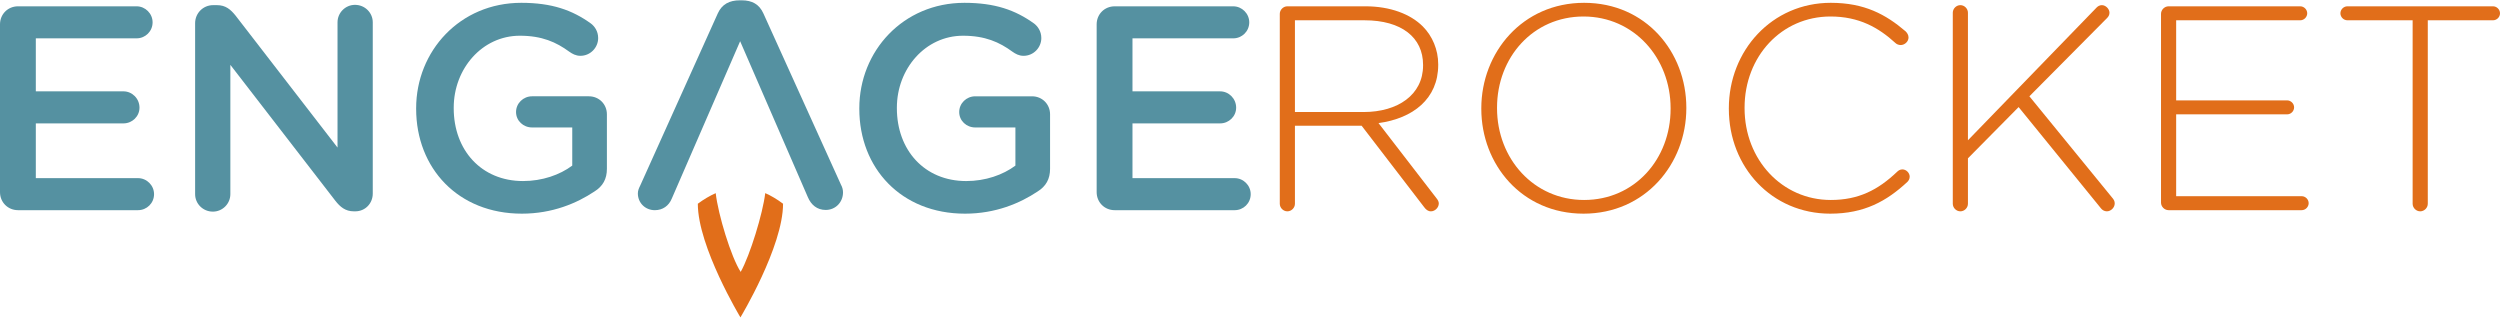
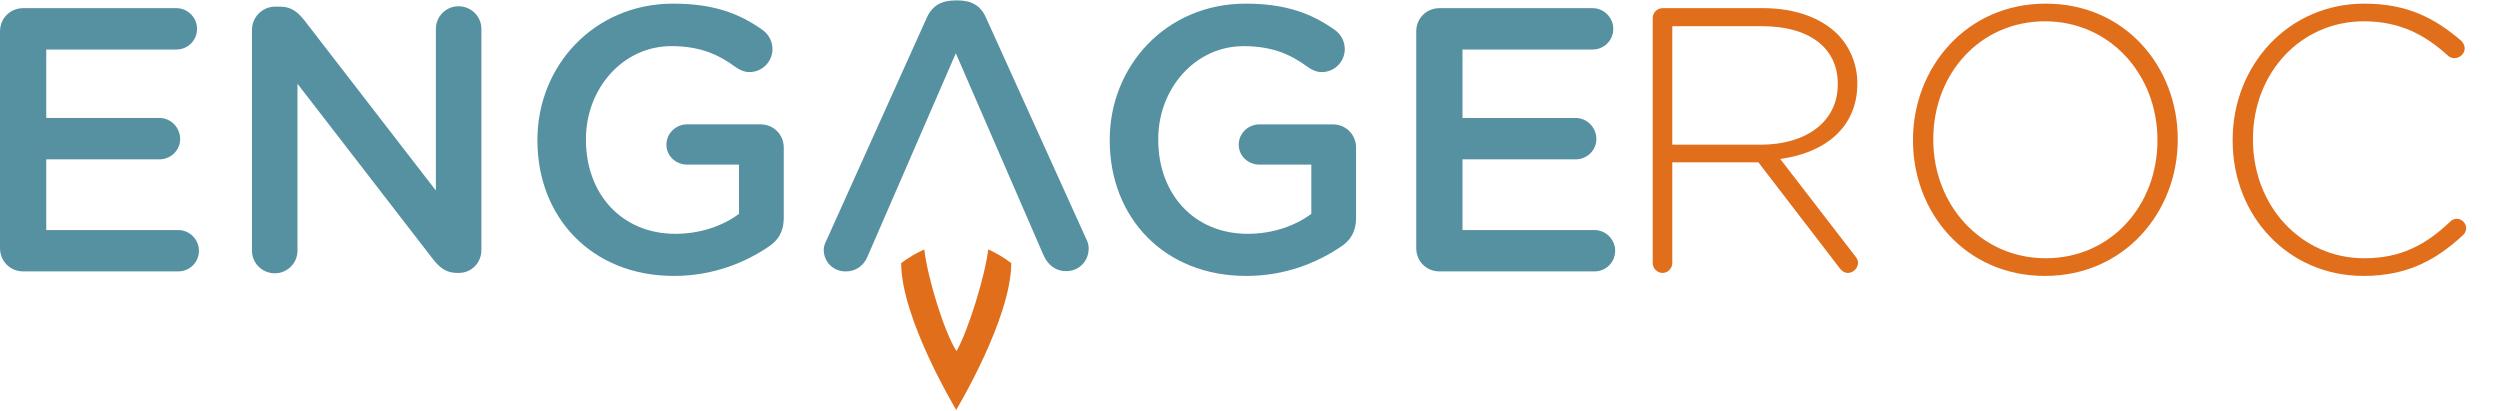
- <svg xmlns="http://www.w3.org/2000/svg" viewBox="0 0 842 107" version="1.1">
+ <svg xmlns="http://www.w3.org/2000/svg" viewBox="0 0 652 107" version="1.1">
  <g id="Page-3" stroke="none" stroke-width="1" fill="none" fill-rule="evenodd">
    <g id="Artboard-1" transform="translate(-70, -351)">
      <g id="Group" transform="translate(491.5, 404.5) rotate(-90) translate(-491.5, -404.5) translate(438, -17)">
        <path d="M44.823,283.225 L102.473,257.112 C105.586,255.706 106.894,253.296 106.894,249.781 L106.894,249.179 C106.894,245.663 105.586,243.153 102.473,241.746 L44.523,215.634 C43.518,215.132 42.765,214.831 41.861,214.831 C38.647,214.831 36.211,217.342 36.211,220.555 C36.211,223.167 37.655,225.275 40.166,226.28 L93.114,249.279 L40.613,272.077 C38.001,273.181 36.29,275.19 36.29,278.103 C36.29,281.417 38.9,283.928 42.214,283.928 C43.017,283.928 43.919,283.727 44.823,283.225" id="Fill-1" fill="#5591A1" />
        <path d="M42.297,0 L98.794,0 C102.226,0 104.875,2.647 104.875,6.081 L104.875,46 C104.875,48.944 102.422,51.395 99.481,51.395 C96.439,51.395 94.086,48.944 94.086,46 L94.086,12.064 L76.235,12.064 L76.235,41.587 C76.235,44.531 73.782,46.981 70.741,46.981 C67.799,46.981 65.444,44.531 65.444,41.587 L65.444,12.064 L47.004,12.064 L47.004,46.491 C47.004,49.434 44.553,51.885 41.61,51.885 C38.571,51.885 36.215,49.434 36.215,46.491 L36.215,6.081 C36.215,2.647 38.865,0 42.297,0" id="Fill-3" fill="#5591A1" />
        <path d="M99.186,65.716 C102.52,65.716 105.268,68.362 105.268,71.797 L105.268,73.07 C105.268,76.014 103.796,77.682 101.737,79.347 L57.305,113.678 L99.481,113.678 C102.716,113.678 105.366,116.328 105.366,119.563 C105.366,122.897 102.716,125.546 99.481,125.546 L41.806,125.546 C38.473,125.546 35.823,122.995 35.823,119.661 L35.823,119.171 C35.823,116.328 37.295,114.561 39.451,112.893 L85.159,77.584 L41.61,77.584 C38.374,77.584 35.725,74.934 35.725,71.698 C35.725,68.362 38.374,65.716 41.61,65.716 L99.186,65.716 Z" id="Fill-4" fill="#5591A1" />
        <path d="M70.35,140.159 L70.546,140.159 C89.769,140.159 106.052,154.873 106.052,175.567 C106.052,185.867 103.599,192.734 99.088,199.011 C98.205,200.189 96.537,201.462 94.184,201.462 C90.947,201.462 88.201,198.815 88.201,195.478 C88.201,193.911 88.888,192.734 89.575,191.752 C92.811,187.339 94.969,182.531 94.969,175.079 C94.969,162.426 83.884,152.812 70.74,152.812 L70.546,152.812 C56.422,152.812 46.023,162.131 46.023,176.156 C46.023,182.629 48.084,188.515 51.224,192.734 L64.073,192.734 L64.073,179.197 C64.073,176.254 66.327,173.803 69.271,173.803 C72.213,173.803 74.567,176.254 74.567,179.197 L74.567,198.324 C74.567,201.756 71.918,204.405 68.486,204.405 L50.144,204.405 C46.71,204.405 44.259,203.032 42.493,200.189 C38.57,194.302 35.038,186.064 35.038,175.763 C35.038,154.284 50.341,140.159 70.35,140.159" id="Fill-5" fill="#5591A1" />
        <path d="M70.348,289.416 L70.544,289.416 C89.767,289.416 106.05,304.129 106.05,324.823 C106.05,335.124 103.597,341.99 99.086,348.268 C98.203,349.445 96.534,350.718 94.182,350.718 C90.944,350.718 88.199,348.071 88.199,344.735 C88.199,343.168 88.886,341.99 89.573,341.009 C92.808,336.596 94.967,331.788 94.967,324.335 C94.967,311.683 83.882,302.068 70.738,302.068 L70.544,302.068 C56.419,302.068 46.021,311.388 46.021,325.413 C46.021,331.886 48.081,337.771 51.221,341.99 L64.071,341.99 L64.071,328.454 C64.071,325.51 66.325,323.06 69.268,323.06 C72.21,323.06 74.565,325.51 74.565,328.454 L74.565,347.581 C74.565,351.013 71.916,353.662 68.484,353.662 L50.142,353.662 C46.708,353.662 44.257,352.288 42.491,349.445 C38.568,343.558 35.036,335.32 35.036,325.02 C35.036,303.541 50.338,289.416 70.348,289.416" id="Fill-6" fill="#5591A1" />
        <path d="M42.294,369.354 L98.791,369.354 C102.224,369.354 104.873,372.001 104.873,375.436 L104.873,415.355 C104.873,418.298 102.419,420.749 99.478,420.749 C96.437,420.749 94.084,418.298 94.084,415.355 L94.084,381.419 L76.233,381.419 L76.233,410.941 C76.233,413.882 73.78,416.336 70.738,416.336 C67.796,416.336 65.442,413.882 65.442,410.941 L65.442,381.419 L47.002,381.419 L47.002,415.845 C47.002,418.789 44.551,421.239 41.608,421.239 C38.568,421.239 36.213,418.789 36.213,415.845 L36.213,375.436 C36.213,372.001 38.863,369.354 42.294,369.354" id="Fill-7" fill="#5591A1" />
        <path d="M69.271,459.28 C69.271,470.756 75.058,479.29 84.963,479.29 L85.159,479.29 C94.381,479.29 100.168,472.031 100.168,459.575 L100.168,436.133 L69.271,436.133 L69.271,459.28 Z M102.324,431.031 C103.698,431.031 104.875,432.208 104.875,433.582 L104.875,459.869 C104.875,468.303 102.225,475.071 98.107,479.192 C94.871,482.428 90.26,484.39 85.356,484.39 L85.159,484.39 C73.684,484.39 67.112,475.856 65.542,464.282 L40.236,483.801 C39.648,484.292 39.061,484.586 38.473,484.586 C37.099,484.586 35.823,483.311 35.823,481.937 C35.823,480.955 36.412,480.271 37.197,479.682 L64.659,458.593 L64.659,436.133 L38.374,436.133 C37.001,436.133 35.823,434.955 35.823,433.582 C35.823,432.208 37.001,431.031 38.374,431.031 L102.324,431.031 Z" id="Fill-8" fill="#E16E1A" />
        <path d="M70.35,562.66 L70.546,562.66 C87.514,562.66 101.443,550.302 101.443,533.331 C101.443,516.363 87.711,504.201 70.74,504.201 L70.546,504.201 C53.576,504.201 39.648,516.56 39.648,533.528 C39.648,550.498 53.38,562.66 70.35,562.66 M70.35,498.905 L70.546,498.905 C89.281,498.905 106.052,512.736 106.052,533.528 C106.052,554.322 89.477,567.957 70.74,567.957 L70.546,567.957 C51.812,567.957 35.038,554.126 35.038,533.331 C35.038,512.539 51.616,498.905 70.35,498.905" id="Fill-9" fill="#E16E1A" />
        <path d="M70.35,582.275 L70.546,582.275 C89.965,582.275 106.052,596.793 106.052,616.604 C106.052,627.983 102.13,635.141 96.439,641.812 C95.948,642.302 95.264,642.793 94.381,642.793 C93.007,642.793 91.83,641.517 91.83,640.146 C91.83,639.459 92.124,638.772 92.516,638.38 C97.714,632.691 101.443,626.119 101.443,616.506 C101.443,600.028 88.005,587.572 70.74,587.572 L70.546,587.572 C53.184,587.572 39.648,600.224 39.648,616.604 C39.648,625.923 42.984,632.495 49.163,638.969 C49.556,639.361 49.948,639.95 49.948,640.735 C49.948,642.008 48.771,643.185 47.495,643.185 C46.71,643.185 46.122,642.793 45.729,642.4 C39.258,635.436 35.038,627.885 35.038,616.407 C35.038,596.793 50.635,582.275 70.35,582.275" id="Fill-10" fill="#E16E1A" />
        <path d="M102.716,657.7 C104.09,657.7 105.267,658.878 105.267,660.251 C105.267,661.625 104.09,662.802 102.716,662.802 L59.755,662.802 L104.482,706.156 C104.875,706.548 105.267,707.135 105.267,707.92 C105.267,709.195 103.992,710.471 102.716,710.471 C102.031,710.471 101.443,710.177 100.953,709.686 L74.567,683.497 L40.335,711.452 C39.746,711.943 39.258,712.237 38.472,712.237 C37.099,712.237 35.823,710.961 35.823,709.588 C35.823,708.705 36.314,708.018 36.804,707.625 L70.936,679.868 L53.674,662.802 L38.374,662.802 C37,662.802 35.823,661.625 35.823,660.251 C35.823,658.878 37,657.7 38.374,657.7 L102.716,657.7 Z" id="Fill-11" fill="#E16E1A" />
        <path d="M38.767,727.829 L102.324,727.829 C103.698,727.829 104.875,729.006 104.875,730.38 L104.875,774.715 C104.875,775.99 103.796,777.07 102.52,777.07 C101.247,777.07 100.167,775.99 100.167,774.715 L100.167,732.931 L73.193,732.931 L73.193,770.301 C73.193,771.574 72.114,772.654 70.838,772.654 C69.565,772.654 68.486,771.574 68.486,770.301 L68.486,732.931 L40.923,732.931 L40.923,775.205 C40.923,776.481 39.844,777.558 38.571,777.558 C37.295,777.558 36.216,776.481 36.216,775.205 L36.216,730.38 C36.216,729.006 37.393,727.829 38.767,727.829" id="Fill-12" fill="#E16E1A" />
        <path d="M100.168,812.575 L100.168,790.606 C100.168,789.33 101.247,788.25 102.52,788.25 C103.796,788.25 104.875,789.33 104.875,790.606 L104.875,839.647 C104.875,840.923 103.796,842.002 102.52,842.002 C101.247,842.002 100.168,840.923 100.168,839.647 L100.168,817.678 L38.374,817.678 C37.001,817.678 35.823,816.5 35.823,815.126 C35.823,813.753 37.001,812.575 38.374,812.575 L100.168,812.575 Z" id="Fill-13" fill="#E16E1A" />
        <path d="M41.957,257.735 C35.145,256.932 20.952,252.583 15.419,249.462 C20.442,246.213 34.685,241.88 41.944,241.053 C41.062,239.057 39.887,237.051 38.383,235.026 C23.896,235.026 0.106,249.379 0.106,249.379 C0.106,249.379 23.896,263.733 38.383,263.733 C39.898,261.716 41.076,259.72 41.957,257.735" id="Fill-14" fill="#E16E1A" />
      </g>
    </g>
  </g>
</svg>
